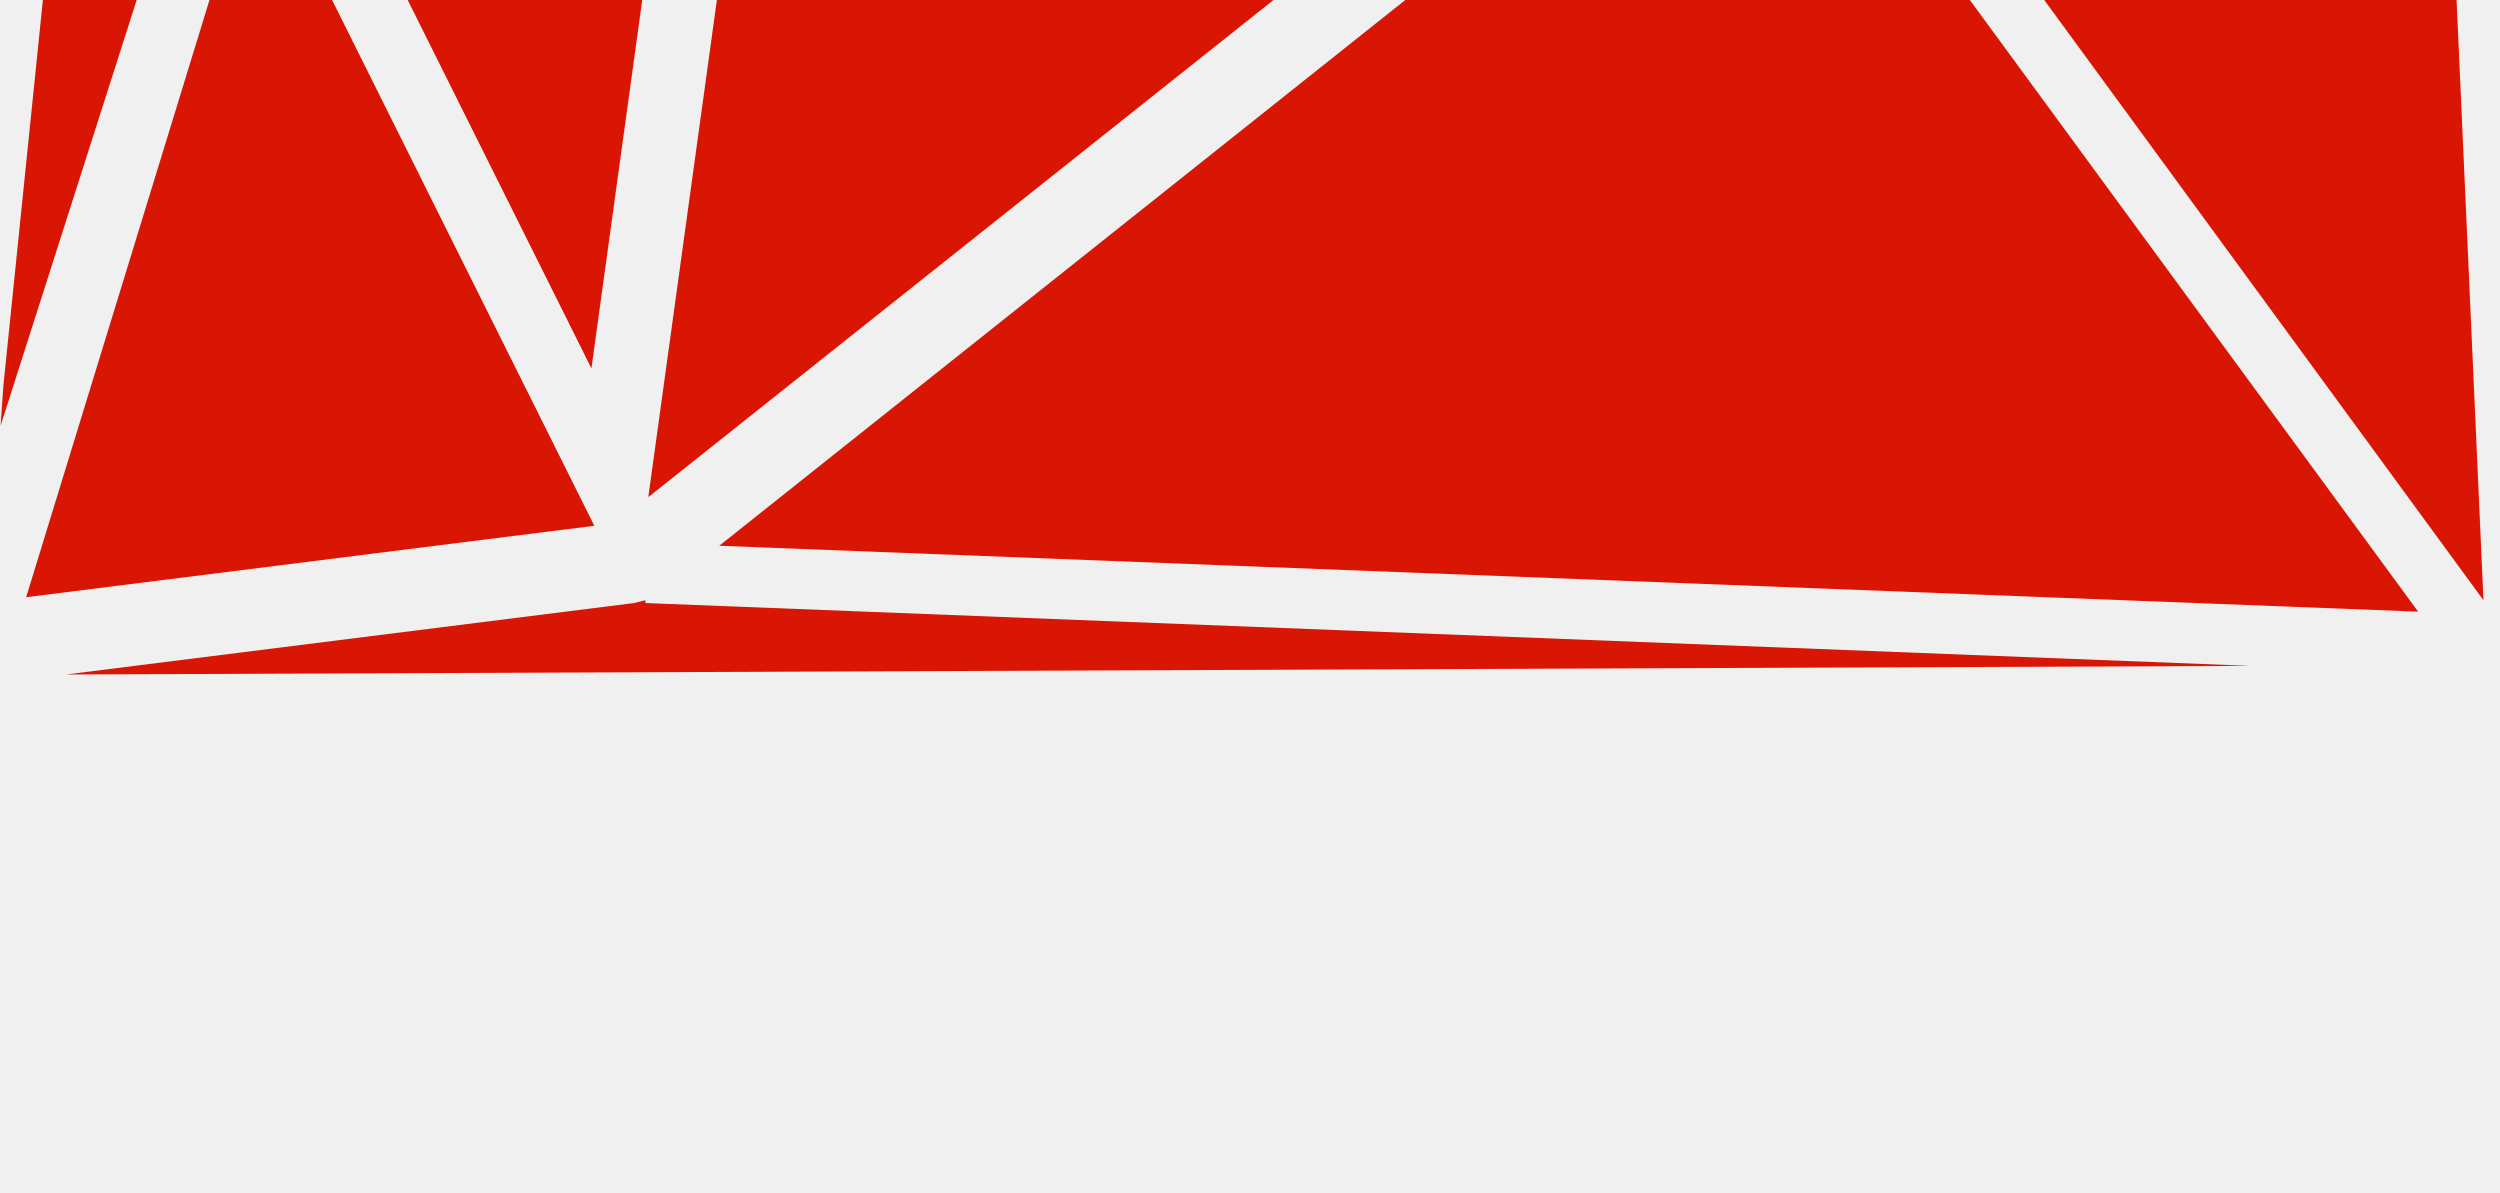
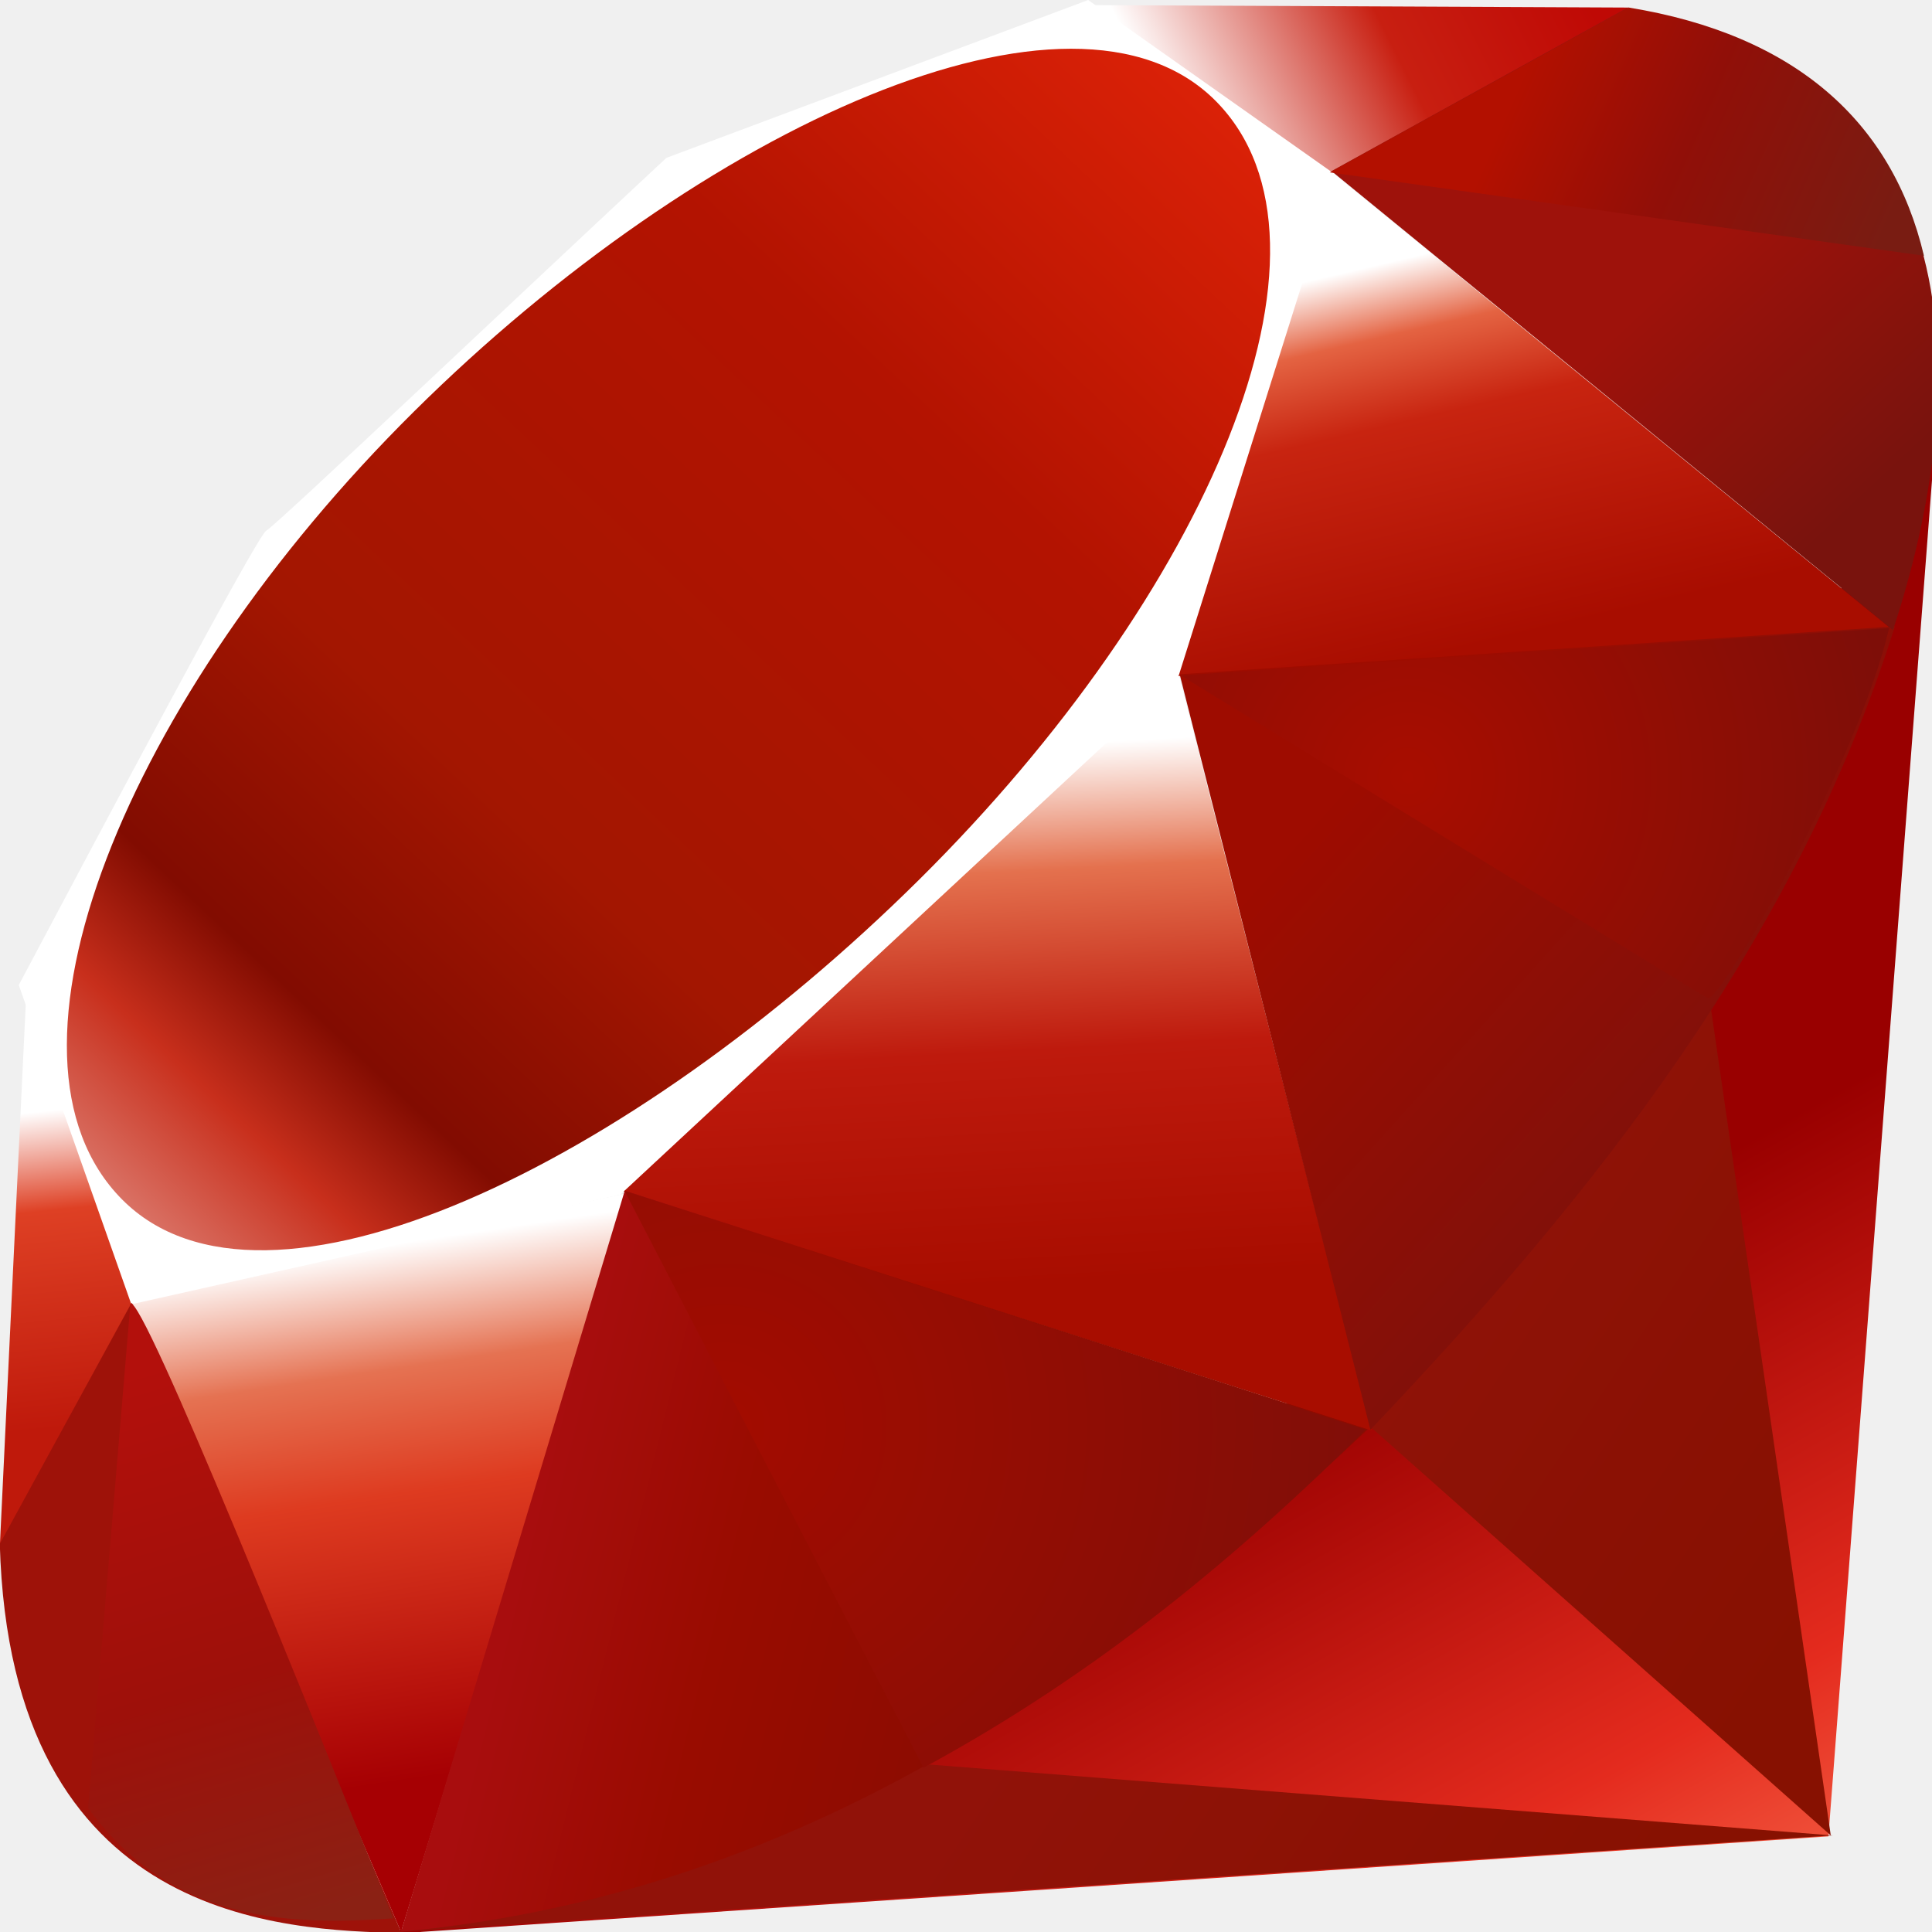
- <svg xmlns="http://www.w3.org/2000/svg" viewBox="-0.001 228.345 1023.965 488.455" transform="scale(1, -1)">
-   <path fill="#d91504" d="M1.387 70.413l31.44 306.93 55.818-46.821-88.396-276.512 1.137 16.403zM104.931 290.669l138.487-277.664-232.702-29.267 94.215 306.931zM259.703-18.65v0l4.64 1.146v-1.146l657.443-25.741-894.785-3.526 232.702 29.267zM508.698 727.651l-216.417-242.475-191.989-121.863-54.682 46.82 76.793 145.315 182.71 205.099 174.511 123.001 80.303-22.315-51.228-133.582zM242.239 77.466l-127.979 256.585 179.2 114.802-51.221-371.387zM697.229 367.992l-431.699-343.262 58.191 421.733 373.508-78.471zM721.651 344.54l268.787-366.716-695.841 26.989 427.054 339.727zM527.348 699.619l160.549-305.885-361.868 80.861 201.318 225.024zM812.416 971.363l-240.894-78.471-43.036 11.726 283.93 66.745zM543.641 727.651l53.502 137.109 297.897-48.057-351.399-89.052zM557.603 699.619l380.471 103.068-218.733-411.235-161.738 308.167zM976.467 829.674l-318.822 56.156 254.81 83.243 64.013-139.399zM1017.19-17.504l-276.928 378.442 239.706 452.331 37.222-830.772z" />
+ <svg xmlns="http://www.w3.org/2000/svg" xmlns:xlink="http://www.w3.org/1999/xlink" width="64" height="64" id="svg2" version="1.1" viewBox="0 0 32 32">
+   <defs id="defs4">
+     <linearGradient id="linearGradient3461" spreadMethod="pad" gradientTransform="matrix(37.39998,16.509,-16.509,37.39998,362.3227,-485.4917)" gradientUnits="userSpaceOnUse" y2="0" x2="1" y1="0" x1="0">
+       <stop id="stop3463" offset="0" style="stop-opacity:1;stop-color:#b31000" />
+       <stop id="stop3465" offset="0.44" style="stop-opacity:1;stop-color:#910f08" />
+       <stop id="stop3467" offset="0.44" style="stop-opacity:1;stop-color:#910f08" />
+       <stop id="stop3469" offset="0.99" style="stop-opacity:1;stop-color:#791c12" />
+       <stop id="stop3471" offset="1" style="stop-opacity:1;stop-color:#791c12" />
+     </linearGradient>
+     <clipPath id="clipPath3453" clipPathUnits="userSpaceOnUse">
+       <path id="path3455" clip-rule="evenodd" d="m 343.58,-477.68 c 0,0 60.71,8.52 60.71,8.52 -3.24,-13.73 -13.19,-22.59 -30.15,-25.36 0,0 -30.56,16.84 -30.56,16.84 z" />
+     </clipPath>
+     <linearGradient id="linearGradient3435" spreadMethod="pad" gradientTransform="matrix(-16.68208,-56.59695,56.59695,-16.68208,234.3511,-297.9512)" gradientUnits="userSpaceOnUse" y2="0" x2="1" y1="0" x1="0">
+       <stop id="stop3437" offset="0" style="stop-opacity:1;stop-color:#8b2114" />
+       <stop id="stop3439" offset="0.43" style="stop-opacity:1;stop-color:#9e100a" />
+       <stop id="stop3441" offset="0.43" style="stop-opacity:1;stop-color:#9e100a" />
+       <stop id="stop3443" offset="0.99" style="stop-opacity:1;stop-color:#b3100c" />
+       <stop id="stop3445" offset="1" style="stop-opacity:1;stop-color:#b3100c" />
+     </linearGradient>
+     <clipPath id="clipPath3427" clipPathUnits="userSpaceOnUse">
+       <path id="path3429" clip-rule="evenodd" d="m 221.03,-362.1 c 0,0 -4.33,51.56 -4.33,51.56 8.17,11.16 19.41,12.13 31.2,11.26 -8.53,-21.23 -25.57,-63.68 -26.87,-62.82 z" />
+     </clipPath>
+     <radialGradient id="radialGradient3411" spreadMethod="pad" gradientTransform="matrix(66.9469,0,0,66.9469,281.77,-349.54)" gradientUnits="userSpaceOnUse" r="1" cy="0" cx="0" fy="0" fx="0">
+       <stop id="stop3413" offset="0" style="stop-opacity:1;stop-color:#a30c00" />
+       <stop id="stop3415" offset="0.99" style="stop-opacity:1;stop-color:#800e08" />
+       <stop id="stop3417" offset="0.99" style="stop-opacity:1;stop-color:#800e08" />
+       <stop id="stop3419" offset="1" style="stop-opacity:1;stop-color:#800e08" />
+     </radialGradient>
+     <clipPath id="clipPath3403" clipPathUnits="userSpaceOnUse">
+       <path id="path3405" clip-rule="evenodd" d="m 271.51,-373.63 c 0,0 30.56,58.96 30.56,58.96 18.07,-9.8 32.22,-21.74 45.18,-34.53 0,0 -75.74,-24.43 -75.74,-24.43 z" />
+     </clipPath>
+     <radialGradient id="radialGradient3387" spreadMethod="pad" gradientTransform="matrix(50.36,0,0,50.36,351.5098,-415.8999)" gradientUnits="userSpaceOnUse" r="1" cy="0" cx="0" fy="0" fx="0">
+       <stop id="stop3389" offset="0" style="stop-opacity:1;stop-color:#a80d00" />
+       <stop id="stop3391" offset="0.99" style="stop-opacity:1;stop-color:#7e0e08" />
+       <stop id="stop3393" offset="0.99" style="stop-opacity:1;stop-color:#7e0e08" />
+       <stop id="stop3395" offset="1" style="stop-opacity:1;stop-color:#7e0e08" />
+     </radialGradient>
+     <clipPath id="clipPath3379" clipPathUnits="userSpaceOnUse">
+       <path id="path3381" clip-rule="evenodd" d="m 328.35,-426.28 c 17.62,10.83 53.13,32.58 53.85,32.98 1.12,0.63 15.31,-23.93 18.53,-37.81 0,0 -72.38,4.83 -72.38,4.83 z" />
+     </clipPath>
+     <linearGradient id="linearGradient3361" spreadMethod="pad" gradientTransform="matrix(-20.47006,-21.88396,21.88396,-20.47006,401.3027,-447.3535)" gradientUnits="userSpaceOnUse" y2="0" x2="1" y1="0" x1="0">
+       <stop id="stop3363" offset="0" style="stop-opacity:1;stop-color:#79130d" />
+       <stop id="stop3365" offset="0.99" style="stop-opacity:1;stop-color:#9e120b" />
+       <stop id="stop3367" offset="0.99" style="stop-opacity:1;stop-color:#9e120b" />
+       <stop id="stop3369" offset="1" style="stop-opacity:1;stop-color:#9e120b" />
+     </linearGradient>
+     <clipPath id="clipPath3353" clipPathUnits="userSpaceOnUse">
+       <path id="path3355" clip-rule="evenodd" d="m 401.12,-430.9 c 7.8,-23.54 9.6,-57.31 -27.18,-63.58 0,0 -30.18,16.67 -30.18,16.67 0,0 57.36,46.91 57.36,46.91 z" />
+     </clipPath>
+     <linearGradient id="linearGradient3337" spreadMethod="pad" gradientTransform="matrix(-41.09381,-36.83124,36.83124,-41.09381,386.2056,-379.7764)" gradientUnits="userSpaceOnUse" y2="0" x2="1" y1="0" x1="0">
+       <stop id="stop3339" offset="0" style="stop-opacity:1;stop-color:#7e110b" />
+       <stop id="stop3341" offset="0.99" style="stop-opacity:1;stop-color:#9e0c00" />
+       <stop id="stop3343" offset="0.99" style="stop-opacity:1;stop-color:#9e0c00" />
+       <stop id="stop3345" offset="1" style="stop-opacity:1;stop-color:#9e0c00" />
+     </linearGradient>
+     <clipPath id="clipPath3329" clipPathUnits="userSpaceOnUse">
+       <path id="path3331" clip-rule="evenodd" d="m 328.24,-426.4 c 0,0 19.49,77.2 19.49,77.2 22.93,-24.11 43.51,-50.03 53.59,-82.09 0,0 -73.08,4.89 -73.08,4.89 z" />
+     </clipPath>
+     <linearGradient id="linearGradient3311" spreadMethod="pad" gradientTransform="matrix(-46.25406,-11.41588,11.41588,-46.25406,306.7568,-324.2568)" gradientUnits="userSpaceOnUse" y2="0" x2="1" y1="0" x1="0">
+       <stop id="stop3313" offset="0" style="stop-opacity:1;stop-color:#8c0c01" />
+       <stop id="stop3315" offset="0.54" style="stop-opacity:1;stop-color:#990c00" />
+       <stop id="stop3317" offset="0.54" style="stop-opacity:1;stop-color:#990c00" />
+       <stop id="stop3319" offset="0.99" style="stop-opacity:1;stop-color:#a80d0e" />
+       <stop id="stop3321" offset="1" style="stop-opacity:1;stop-color:#a80d0e" />
+     </linearGradient>
+     <clipPath id="clipPath3303" clipPathUnits="userSpaceOnUse">
+       <path id="path3305" clip-rule="evenodd" d="m 248.68,-297.91 c 0,0 22.86,-75.72 22.86,-75.72 0,0 75.92,24.39 75.92,24.39 -27.45,25.74 -57.98,47.5 -98.78,51.33 z" />
+     </clipPath>
+     <linearGradient id="linearGradient3275" spreadMethod="pad" gradientTransform="matrix(153.5742,-157.9171,157.9171,153.5742,189.1196,-340.1807)" gradientUnits="userSpaceOnUse" y2="0" x2="1" y1="0" x1="0">
+       <stop id="stop3277" offset="0" style="stop-opacity:1;stop-color:#bd0012" />
+       <stop id="stop3279" offset="0.07" style="stop-opacity:1;stop-color:#ffffff" />
+       <stop id="stop3281" offset="0.07" style="stop-opacity:1;stop-color:#ffffff" />
+       <stop id="stop3283" offset="0.27" style="stop-opacity:1;stop-color:#c82f1c" />
+       <stop id="stop3285" offset="0.27" style="stop-opacity:1;stop-color:#c82f1c" />
+       <stop id="stop3287" offset="0.33" style="stop-opacity:1;stop-color:#820c01" />
+       <stop id="stop3289" offset="0.46" style="stop-opacity:1;stop-color:#a31601" />
+       <stop id="stop3291" offset="0.72" style="stop-opacity:1;stop-color:#b31301" />
+       <stop id="stop3293" offset="0.99" style="stop-opacity:1;stop-color:#e82609" />
+       <stop id="stop3295" offset="1" style="stop-opacity:1;stop-color:#e82609" />
+     </linearGradient>
+     <clipPath id="clipPath3267" clipPathUnits="userSpaceOnUse">
+       <path id="path3269" clip-rule="evenodd" d="m 250,-453.24 c 29.43,-29.18 67.37,-46.42 81.93,-31.73 14.55,14.69 -0.88,50.39 -30.31,79.56 -29.43,29.17 -66.9,47.36 -81.45,32.67 -14.56,-14.68 0.4,-51.33 29.83,-80.5 z" />
+     </clipPath>
+     <linearGradient id="linearGradient3245" spreadMethod="pad" gradientTransform="matrix(3.26703,32.70995,-32.70995,3.26703,211.584,-381.7349)" gradientUnits="userSpaceOnUse" y2="0" x2="1" y1="0" x1="0">
+       <stop id="stop3247" offset="0" style="stop-opacity:1;stop-color:#ffffff" />
+       <stop id="stop3249" offset="0.31" style="stop-opacity:1;stop-color:#de4024" />
+       <stop id="stop3251" offset="0.31" style="stop-opacity:1;stop-color:#de4024" />
+       <stop id="stop3253" offset="0.99" style="stop-opacity:1;stop-color:#bf190b" />
+       <stop id="stop3255" offset="1" style="stop-opacity:1;stop-color:#bf190b" />
+     </linearGradient>
+     <clipPath id="clipPath3237" clipPathUnits="userSpaceOnUse">
+       <path id="path3239" clip-rule="evenodd" d="m 210.38,-393.67 c 0,0 -2.7,56.47 -2.7,56.47 0,0 14.13,-25.77 14.13,-25.77 0,0 -11.43,-30.7 -11.43,-30.7 z" />
+     </clipPath>
+     <linearGradient id="linearGradient3219" spreadMethod="pad" gradientTransform="matrix(39.69395,-19.84702,19.84702,39.69394,326.6562,-483.7476)" gradientUnits="userSpaceOnUse" y2="0" x2="1" y1="0" x1="0">
+       <stop id="stop3221" offset="0" style="stop-opacity:1;stop-color:#ffffff" />
+       <stop id="stop3223" offset="0.54" style="stop-opacity:1;stop-color:#c81f11" />
+       <stop id="stop3225" offset="0.54" style="stop-opacity:1;stop-color:#c81f11" />
+       <stop id="stop3227" offset="0.99" style="stop-opacity:1;stop-color:#bf0905" />
+       <stop id="stop3229" offset="1" style="stop-opacity:1;stop-color:#bf0905" />
+     </linearGradient>
+     <clipPath id="clipPath3211" clipPathUnits="userSpaceOnUse">
+       <path id="path3213" clip-rule="evenodd" d="m 319.17,-494.77 c 0,0 55.01,0.25 55.01,0.25 0,0 -33.73,18.64 -33.73,18.64 0,0 -21.28,-18.89 -21.28,-18.89 z" />
+     </clipPath>
+     <linearGradient id="linearGradient3191" spreadMethod="pad" gradientTransform="matrix(9.21103,39.69502,-39.69502,9.21103,354.7842,-469.7666)" gradientUnits="userSpaceOnUse" y2="0" x2="1" y1="0" x1="0">
+       <stop id="stop3193" offset="0" style="stop-opacity:1;stop-color:#ffffff" />
+       <stop id="stop3195" offset="0.18" style="stop-opacity:1;stop-color:#e46342" />
+       <stop id="stop3197" offset="0.18" style="stop-opacity:1;stop-color:#e46342" />
+       <stop id="stop3199" offset="0.4" style="stop-opacity:1;stop-color:#c82410" />
+       <stop id="stop3201" offset="0.99" style="stop-opacity:1;stop-color:#a80d00" />
+       <stop id="stop3203" offset="1" style="stop-opacity:1;stop-color:#a80d00" />
+     </linearGradient>
+     <clipPath id="clipPath3183" clipPathUnits="userSpaceOnUse">
+       <path id="path3185" clip-rule="evenodd" d="m 327.68,-426.19 c 0,0 73.32,-4.79 73.32,-4.79 0,0 -57.35,-46.84 -57.35,-46.84 0,0 -15.97,51.63 -15.97,51.63 z" />
+     </clipPath>
+     <linearGradient id="linearGradient3163" spreadMethod="pad" gradientTransform="matrix(3.077,55.39,-55.39,3.077,303.8125,-418.5791)" gradientUnits="userSpaceOnUse" y2="0" x2="1" y1="0" x1="0">
+       <stop id="stop3165" offset="0" style="stop-opacity:1;stop-color:#ffffff" />
+       <stop id="stop3167" offset="0.23" style="stop-opacity:1;stop-color:#e4714e" />
+       <stop id="stop3169" offset="0.23" style="stop-opacity:1;stop-color:#e4714e" />
+       <stop id="stop3171" offset="0.56" style="stop-opacity:1;stop-color:#be1a0d" />
+       <stop id="stop3173" offset="0.99" style="stop-opacity:1;stop-color:#a80d00" />
+       <stop id="stop3175" offset="1" style="stop-opacity:1;stop-color:#a80d00" />
+     </linearGradient>
+     <clipPath id="clipPath3155" clipPathUnits="userSpaceOnUse">
+       <path id="path3157" clip-rule="evenodd" d="m 266.01,-375.28 c 0,0 81.87,26.17 81.87,26.17 0,0 -21.2,-83.04 -21.2,-83.04 0,0 -60.67,56.87 -60.67,56.87 z" />
+     </clipPath>
+     <linearGradient id="linearGradient3135" spreadMethod="pad" gradientTransform="matrix(8.35098,54.27298,-54.27298,8.35098,246.3765,-367.8984)" gradientUnits="userSpaceOnUse" y2="0" x2="1" y1="0" x1="0">
+       <stop id="stop3137" offset="0" style="stop-opacity:1;stop-color:#ffffff" />
+       <stop id="stop3139" offset="0.23" style="stop-opacity:1;stop-color:#e57252" />
+       <stop id="stop3141" offset="0.23" style="stop-opacity:1;stop-color:#e57252" />
+       <stop id="stop3143" offset="0.46" style="stop-opacity:1;stop-color:#de3b20" />
+       <stop id="stop3145" offset="0.99" style="stop-opacity:1;stop-color:#a60003" />
+       <stop id="stop3147" offset="1" style="stop-opacity:1;stop-color:#a60003" />
+     </linearGradient>
+     <clipPath id="clipPath3127" clipPathUnits="userSpaceOnUse">
+       <path id="path3129" clip-rule="evenodd" d="m 221.02,-362.52 c 0,0 27.66,64.64 27.66,64.64 0,0 23.04,-75.48 23.04,-75.48 0,0 -50.7,10.84 -50.7,10.84 z" />
+     </clipPath>
+     <linearGradient id="linearGradient3111" spreadMethod="pad" gradientTransform="matrix(-53.86887,-36.14926,36.14926,-53.86887,359.4736,-277.5068)" gradientUnits="userSpaceOnUse" y2="0" x2="1" y1="0" x1="0">
+       <stop id="stop3113" offset="0" style="stop-opacity:1;stop-color:#871101" />
+       <stop id="stop3115" offset="0.99" style="stop-opacity:1;stop-color:#911209" />
+       <stop id="stop3117" offset="0.99" style="stop-opacity:1;stop-color:#911209" />
+       <stop id="stop3119" offset="1" style="stop-opacity:1;stop-color:#911209" />
+     </linearGradient>
+     <clipPath id="clipPath3103" clipPathUnits="userSpaceOnUse">
+       <path id="path3105" clip-rule="evenodd" d="m 248.55,-297.9 c 0,0 146.39,-9.85 146.39,-9.85 0,0 -92.23,-7.24 -92.23,-7.24 0,0 -54.16,17.09 -54.16,17.09 z" />
+     </clipPath>
+     <linearGradient id="linearGradient3087" spreadMethod="pad" gradientTransform="matrix(-53.86887,-36.14926,36.14926,-53.86887,402.5742,-341.7339)" gradientUnits="userSpaceOnUse" y2="0" x2="1" y1="0" x1="0">
+       <stop id="stop3089" offset="0" style="stop-opacity:1;stop-color:#871101" />
+       <stop id="stop3091" offset="0.99" style="stop-opacity:1;stop-color:#911209" />
+       <stop id="stop3093" offset="0.99" style="stop-opacity:1;stop-color:#911209" />
+       <stop id="stop3095" offset="1" style="stop-opacity:1;stop-color:#911209" />
+     </linearGradient>
+     <clipPath id="clipPath3079" clipPathUnits="userSpaceOnUse">
+       <path id="path3081" clip-rule="evenodd" d="m 347.89,-349.36 c 0,0 46.88,41.61 46.88,41.61 0,0 -12.59,-86.89 -12.59,-86.89 0,0 -34.29,45.28 -34.29,45.28 z" />
+     </clipPath>
+     <linearGradient id="linearGradient3061" spreadMethod="pad" gradientTransform="matrix(-41.8,-73.80005,73.80005,-41.8,381.7505,-279.7451)" gradientUnits="userSpaceOnUse" y2="0" x2="1" y1="0" x1="0">
+       <stop id="stop3063" offset="0" style="stop-opacity:1;stop-color:#fb7655" />
+       <stop id="stop3065" offset="0.41" style="stop-opacity:1;stop-color:#e42b1e" />
+       <stop id="stop3067" offset="0.41" style="stop-opacity:1;stop-color:#e42b1e" />
+       <stop id="stop3069" offset="0.99" style="stop-opacity:1;stop-color:#990000" />
+       <stop id="stop3071" offset="1" style="stop-opacity:1;stop-color:#990000" />
+     </linearGradient>
+     <clipPath id="clipPath3053" clipPathUnits="userSpaceOnUse">
+       <path id="path3055" clip-rule="evenodd" d="m 248.06,-297.71 c 0,0 146.47,-9.94 146.47,-9.94 0,0 11.28,-147.69 11.28,-147.69 0,0 -44.63,90.46 -44.63,90.46 0,0 -113.12,67.17 -113.12,67.17 z" />
+     </clipPath>
+     <linearGradient xlink:href="#linearGradient3061" id="linearGradient3857" gradientUnits="userSpaceOnUse" gradientTransform="matrix(-41.8,-73.80005,73.80005,-41.8,381.7505,-279.7451)" spreadMethod="pad" x1="0" y1="0" x2="1" y2="0" />
+     <linearGradient xlink:href="#linearGradient3087" id="linearGradient3859" gradientUnits="userSpaceOnUse" gradientTransform="matrix(-53.86887,-36.14926,36.14926,-53.86887,402.5742,-341.7339)" spreadMethod="pad" x1="0" y1="0" x2="1" y2="0" />
+     <linearGradient xlink:href="#linearGradient3111" id="linearGradient3861" gradientUnits="userSpaceOnUse" gradientTransform="matrix(-53.86887,-36.14926,36.14926,-53.86887,359.4736,-277.5068)" spreadMethod="pad" x1="0" y1="0" x2="1" y2="0" />
+     <linearGradient xlink:href="#linearGradient3135" id="linearGradient3863" gradientUnits="userSpaceOnUse" gradientTransform="matrix(8.35098,54.27298,-54.27298,8.35098,246.3765,-367.8984)" spreadMethod="pad" x1="0" y1="0" x2="1" y2="0" />
+     <linearGradient xlink:href="#linearGradient3163" id="linearGradient3865" gradientUnits="userSpaceOnUse" gradientTransform="matrix(3.077,55.39,-55.39,3.077,303.8125,-418.5791)" spreadMethod="pad" x1="0" y1="0" x2="1" y2="0" />
+     <linearGradient xlink:href="#linearGradient3191" id="linearGradient3867" gradientUnits="userSpaceOnUse" gradientTransform="matrix(9.21103,39.69502,-39.69502,9.21103,354.7842,-469.7666)" spreadMethod="pad" x1="0" y1="0" x2="1" y2="0" />
+     <linearGradient xlink:href="#linearGradient3219" id="linearGradient3869" gradientUnits="userSpaceOnUse" gradientTransform="matrix(39.69395,-19.84702,19.84702,39.69394,326.6562,-483.7476)" spreadMethod="pad" x1="0" y1="0" x2="1" y2="0" />
+     <linearGradient xlink:href="#linearGradient3245" id="linearGradient3871" gradientUnits="userSpaceOnUse" gradientTransform="matrix(3.26703,32.70995,-32.70995,3.26703,211.584,-381.7349)" spreadMethod="pad" x1="0" y1="0" x2="1" y2="0" />
+     <linearGradient xlink:href="#linearGradient3275" id="linearGradient3873" gradientUnits="userSpaceOnUse" gradientTransform="matrix(153.5742,-157.9171,157.9171,153.5742,189.1196,-340.1807)" spreadMethod="pad" x1="0" y1="0" x2="1" y2="0" />
+     <linearGradient xlink:href="#linearGradient3311" id="linearGradient3875" gradientUnits="userSpaceOnUse" gradientTransform="matrix(-46.25406,-11.41588,11.41588,-46.25406,306.7568,-324.2568)" spreadMethod="pad" x1="0" y1="0" x2="1" y2="0" />
+     <linearGradient xlink:href="#linearGradient3337" id="linearGradient3877" gradientUnits="userSpaceOnUse" gradientTransform="matrix(-41.09381,-36.83124,36.83124,-41.09381,386.2056,-379.7764)" spreadMethod="pad" x1="0" y1="0" x2="1" y2="0" />
+     <linearGradient xlink:href="#linearGradient3361" id="linearGradient3879" gradientUnits="userSpaceOnUse" gradientTransform="matrix(-20.47006,-21.88396,21.88396,-20.47006,401.3027,-447.3535)" spreadMethod="pad" x1="0" y1="0" x2="1" y2="0" />
+     <radialGradient xlink:href="#radialGradient3387" id="radialGradient3881" gradientUnits="userSpaceOnUse" gradientTransform="matrix(50.36,0,0,50.36,351.5098,-415.8999)" spreadMethod="pad" cx="0" cy="0" fx="0" fy="0" r="1" />
+     <radialGradient xlink:href="#radialGradient3411" id="radialGradient3883" gradientUnits="userSpaceOnUse" gradientTransform="matrix(66.9469,0,0,66.9469,281.77,-349.54)" spreadMethod="pad" cx="0" cy="0" fx="0" fy="0" r="1" />
+     <linearGradient xlink:href="#linearGradient3435" id="linearGradient3885" gradientUnits="userSpaceOnUse" gradientTransform="matrix(-16.68208,-56.59695,56.59695,-16.68208,234.3511,-297.9512)" spreadMethod="pad" x1="0" y1="0" x2="1" y2="0" />
+     <linearGradient xlink:href="#linearGradient3461" id="linearGradient3887" gradientUnits="userSpaceOnUse" gradientTransform="matrix(37.39998,16.509,-16.509,37.39998,362.3227,-485.4917)" spreadMethod="pad" x1="0" y1="0" x2="1" y2="0" />
+   </defs>
+   <g id="layer1" transform="translate(0,-1020.362)">
+     <g id="g3772" transform="matrix(0.1296779,0,0,0.1296779,-10.99243,1008.467)">
+       <g transform="matrix(1.25,0,0,1.25,-174.86,710.8443)" id="g3049">
+         <g clip-path="url(#clipPath3053)" id="g3051">
+           <g id="g3057">
+             <g id="g3059">
+               <path id="path3073" style="fill:url(#linearGradient3857);fill-rule:evenodd;stroke:none" d="m 248.06,-297.71 c 0,0 146.47,-9.94 146.47,-9.94 0,0 11.28,-147.69 11.28,-147.69 0,0 -44.63,90.46 -44.63,90.46 0,0 -113.12,67.17 -113.12,67.17 z" />
+             </g>
+           </g>
+         </g>
+       </g>
+       <g transform="matrix(1.25,0,0,1.25,-174.86,710.8443)" id="g3075">
+         <g clip-path="url(#clipPath3079)" id="g3077">
+           <g id="g3083">
+             <g id="g3085">
+               <path id="path3097" style="fill:url(#linearGradient3859);fill-rule:evenodd;stroke:none" d="m 347.89,-349.36 c 0,0 46.88,41.61 46.88,41.61 0,0 -12.59,-86.89 -12.59,-86.89 0,0 -34.29,45.28 -34.29,45.28 z" />
+             </g>
+           </g>
+         </g>
+       </g>
+       <g transform="matrix(1.25,0,0,1.25,-174.86,710.8443)" id="g3099">
+         <g clip-path="url(#clipPath3103)" id="g3101">
+           <g id="g3107">
+             <g id="g3109">
+               <path id="path3121" style="fill:url(#linearGradient3861);fill-rule:evenodd;stroke:none" d="m 248.55,-297.9 c 0,0 146.39,-9.85 146.39,-9.85 0,0 -92.23,-7.24 -92.23,-7.24 0,0 -54.16,17.09 -54.16,17.09 z" />
+             </g>
+           </g>
+         </g>
+       </g>
+       <g transform="matrix(1.25,0,0,1.25,-174.86,710.8443)" id="g3123">
+         <g clip-path="url(#clipPath3127)" id="g3125">
+           <g id="g3131">
+             <g id="g3133">
+               <path id="path3149" style="fill:url(#linearGradient3863);fill-rule:evenodd;stroke:none" d="m 221.02,-362.52 c 0,0 27.66,64.64 27.66,64.64 0,0 23.04,-75.48 23.04,-75.48 0,0 -50.7,10.84 -50.7,10.84 z" />
+             </g>
+           </g>
+         </g>
+       </g>
+       <g transform="matrix(1.25,0,0,1.25,-174.86,710.8443)" id="g3151">
+         <g clip-path="url(#clipPath3155)" id="g3153">
+           <g id="g3159">
+             <g id="g3161">
+               <path id="path3177" style="fill:url(#linearGradient3865);fill-rule:evenodd;stroke:none" d="m 266.01,-375.28 c 0,0 81.87,26.17 81.87,26.17 0,0 -21.2,-83.04 -21.2,-83.04 0,0 -60.67,56.87 -60.67,56.87 z" />
+             </g>
+           </g>
+         </g>
+       </g>
+       <g transform="matrix(1.25,0,0,1.25,-174.86,710.8443)" id="g3179">
+         <g clip-path="url(#clipPath3183)" id="g3181">
+           <g id="g3187">
+             <g id="g3189">
+               <path id="path3205" style="fill:url(#linearGradient3867);fill-rule:evenodd;stroke:none" d="m 327.68,-426.19 c 0,0 73.32,-4.79 73.32,-4.79 0,0 -57.35,-46.84 -57.35,-46.84 0,0 -15.97,51.63 -15.97,51.63 z" />
+             </g>
+           </g>
+         </g>
+       </g>
+       <g transform="matrix(1.25,0,0,1.25,-174.86,710.8443)" id="g3207">
+         <g clip-path="url(#clipPath3211)" id="g3209">
+           <g id="g3215">
+             <g id="g3217">
+               <path id="path3231" style="fill:url(#linearGradient3869);fill-rule:evenodd;stroke:none" d="m 319.17,-494.77 c 0,0 55.01,0.25 55.01,0.25 0,0 -33.73,18.64 -33.73,18.64 0,0 -21.28,-18.89 -21.28,-18.89 z" />
+             </g>
+           </g>
+         </g>
+       </g>
+       <g transform="matrix(1.25,0,0,1.25,-174.86,710.8443)" id="g3233">
+         <g clip-path="url(#clipPath3237)" id="g3235">
+           <g id="g3241">
+             <g id="g3243">
+               <path id="path3257" style="fill:url(#linearGradient3871);fill-rule:evenodd;stroke:none" d="m 210.38,-393.67 c 0,0 -2.7,56.47 -2.7,56.47 0,0 14.13,-25.77 14.13,-25.77 0,0 -11.43,-30.7 -11.43,-30.7 z" />
+             </g>
+           </g>
+         </g>
+       </g>
+       <g transform="matrix(1.25,0,0,1.25,-174.86,710.8443)" id="g3259">
+         <path id="path3261" style="fill:#ffffff;fill-opacity:1;fill-rule:evenodd;stroke:none" d="m 209.62,-394.64 c 0,0 11.5,32.62 11.5,32.62 0,0 49.97,-11.21 49.97,-11.21 0,0 57.05,-53.02 57.05,-53.02 0,0 16.1,-51.14 16.1,-51.14 0,0 -25.35,-17.9 -25.35,-17.9 0,0 -43.1,16.13 -43.1,16.13 -13.58,12.63 -39.93,37.62 -40.88,38.09 -0.94,0.48 -17.4,31.59 -25.29,46.43 z" />
+         <g id="g3263">
+           <g clip-path="url(#clipPath3267)" id="g3265">
+             <g id="g3271">
+               <g id="g3273">
+                 <path id="path3297" style="fill:url(#linearGradient3873);fill-rule:evenodd;stroke:none" d="m 250,-453.24 c 29.43,-29.18 67.37,-46.42 81.93,-31.73 14.55,14.69 -0.88,50.39 -30.31,79.56 -29.43,29.17 -66.9,47.36 -81.45,32.67 -14.56,-14.68 0.4,-51.33 29.83,-80.5 z" />
+               </g>
+             </g>
+           </g>
+         </g>
+         <g id="g3299">
+           <g clip-path="url(#clipPath3303)" id="g3301">
+             <g id="g3307">
+               <g id="g3309">
+                 <path id="path3323" style="fill:url(#linearGradient3875);fill-rule:evenodd;stroke:none" d="m 248.68,-297.91 c 0,0 22.86,-75.72 22.86,-75.72 0,0 75.92,24.39 75.92,24.39 -27.45,25.74 -57.98,47.5 -98.78,51.33 z" />
+               </g>
+             </g>
+           </g>
+         </g>
+         <g id="g3325">
+           <g clip-path="url(#clipPath3329)" id="g3327">
+             <g id="g3333">
+               <g id="g3335">
+                 <path id="path3347" style="fill:url(#linearGradient3877);fill-rule:evenodd;stroke:none" d="m 328.24,-426.4 c 0,0 19.49,77.2 19.49,77.2 22.93,-24.11 43.51,-50.03 53.59,-82.09 0,0 -73.08,4.89 -73.08,4.89 z" />
+               </g>
+             </g>
+           </g>
+         </g>
+         <g id="g3349">
+           <g clip-path="url(#clipPath3353)" id="g3351">
+             <g id="g3357">
+               <g id="g3359">
+                 <path id="path3371" style="fill:url(#linearGradient3879);fill-rule:evenodd;stroke:none" d="m 401.12,-430.9 c 7.8,-23.54 9.6,-57.31 -27.18,-63.58 0,0 -30.18,16.67 -30.18,16.67 0,0 57.36,46.91 57.36,46.91 z" />
+               </g>
+             </g>
+           </g>
+         </g>
+         <path id="path3373" style="fill:#9e1209;fill-opacity:1;fill-rule:evenodd;stroke:none" d="m 207.68,-337.54 c 1.08,38.85 29.11,39.43 41.05,39.77 0,0 -27.58,-64.41 -27.58,-64.41 0,0 -13.47,24.64 -13.47,24.64 z" />
+         <g id="g3375">
+           <g clip-path="url(#clipPath3379)" id="g3377">
+             <g id="g3383">
+               <g id="g3385">
+                 <path id="path3397" style="fill:url(#radialGradient3881);fill-rule:evenodd;stroke:none" d="m 328.35,-426.28 c 17.62,10.83 53.13,32.58 53.85,32.98 1.12,0.63 15.31,-23.93 18.53,-37.81 0,0 -72.38,4.83 -72.38,4.83 z" />
+               </g>
+             </g>
+           </g>
+         </g>
+         <g id="g3399">
+           <g clip-path="url(#clipPath3403)" id="g3401">
+             <g id="g3407">
+               <g id="g3409">
+                 <path id="path3421" style="fill:url(#radialGradient3883);fill-rule:evenodd;stroke:none" d="m 271.51,-373.63 c 0,0 30.56,58.96 30.56,58.96 18.07,-9.8 32.22,-21.74 45.18,-34.53 0,0 -75.74,-24.43 -75.74,-24.43 z" />
+               </g>
+             </g>
+           </g>
+         </g>
+         <g id="g3423">
+           <g clip-path="url(#clipPath3427)" id="g3425">
+             <g id="g3431">
+               <g id="g3433">
+                 <path id="path3447" style="fill:url(#linearGradient3885);fill-rule:evenodd;stroke:none" d="m 221.03,-362.1 c 0,0 -4.33,51.56 -4.33,51.56 8.17,11.16 19.41,12.13 31.2,11.26 -8.53,-21.23 -25.57,-63.68 -26.87,-62.82 z" />
+               </g>
+             </g>
+           </g>
+         </g>
+         <g id="g3449">
+           <g clip-path="url(#clipPath3453)" id="g3451">
+             <g id="g3457">
+               <g id="g3459">
+                 <path id="path3473" style="fill:url(#linearGradient3887);fill-rule:evenodd;stroke:none" d="m 343.58,-477.68 c 0,0 60.71,8.52 60.71,8.52 -3.24,-13.73 -13.19,-22.59 -30.15,-25.36 0,0 -30.56,16.84 -30.56,16.84 z" />
+               </g>
+             </g>
+           </g>
+         </g>
+       </g>
+     </g>
+   </g>
</svg>
